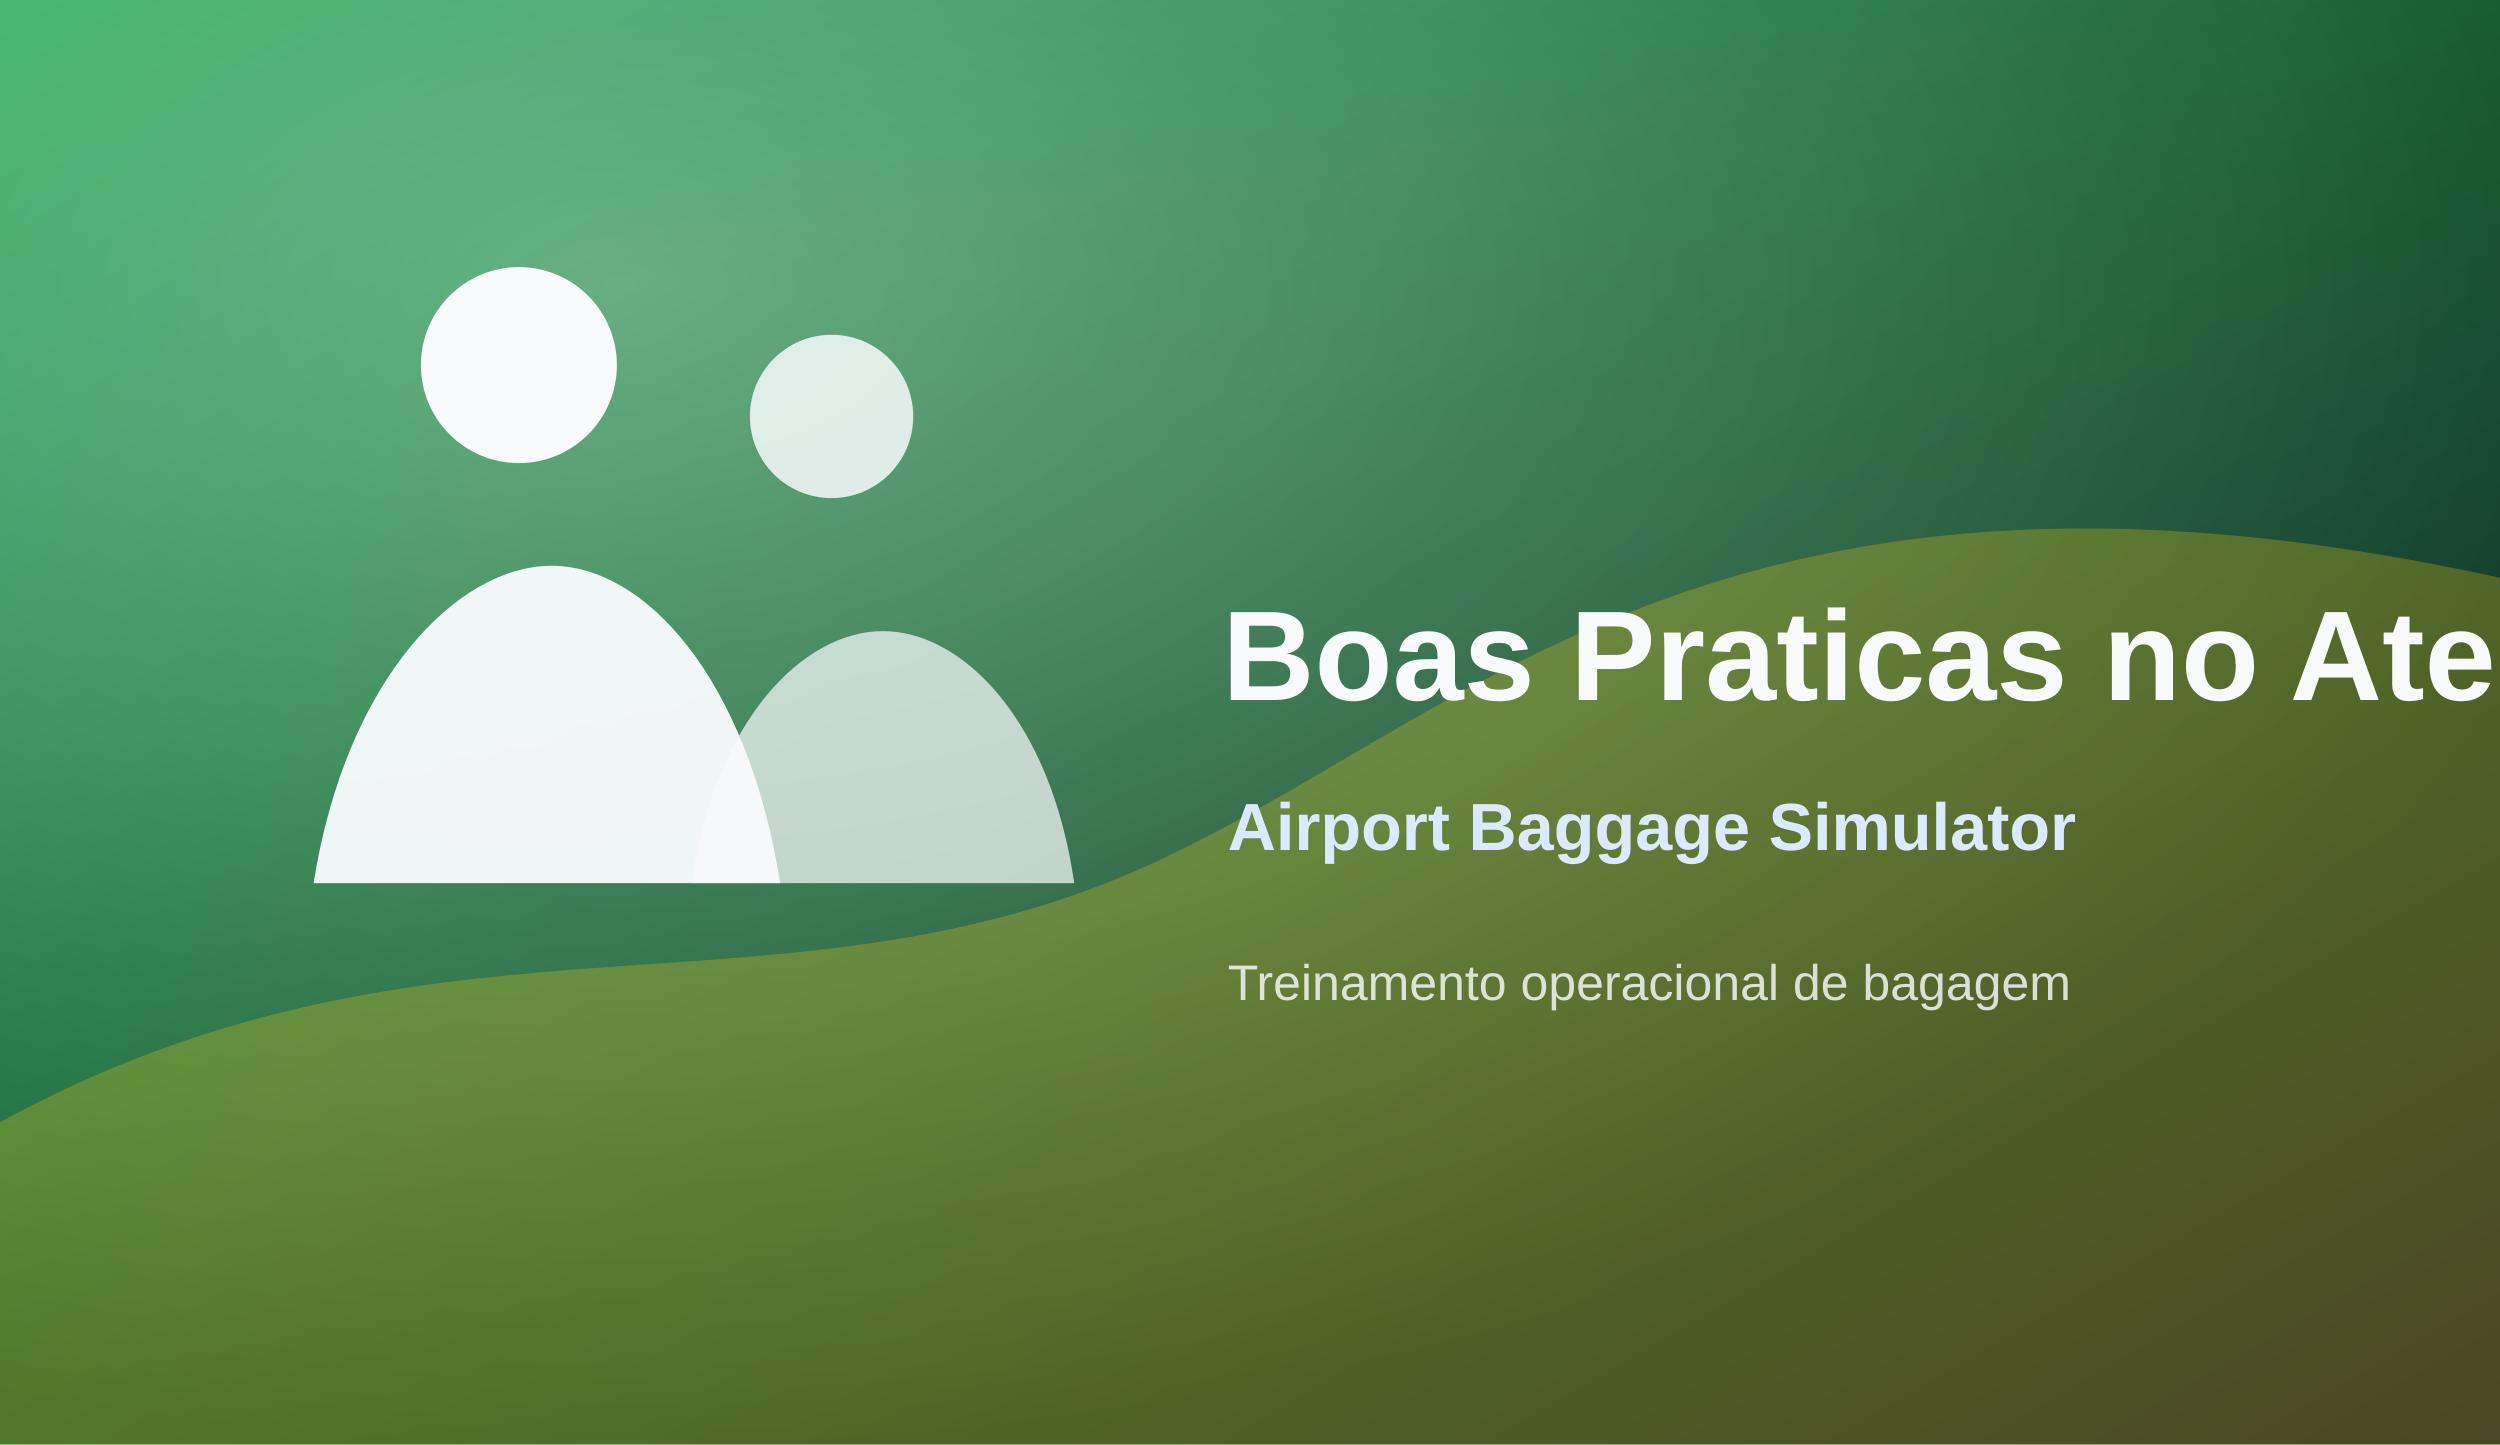
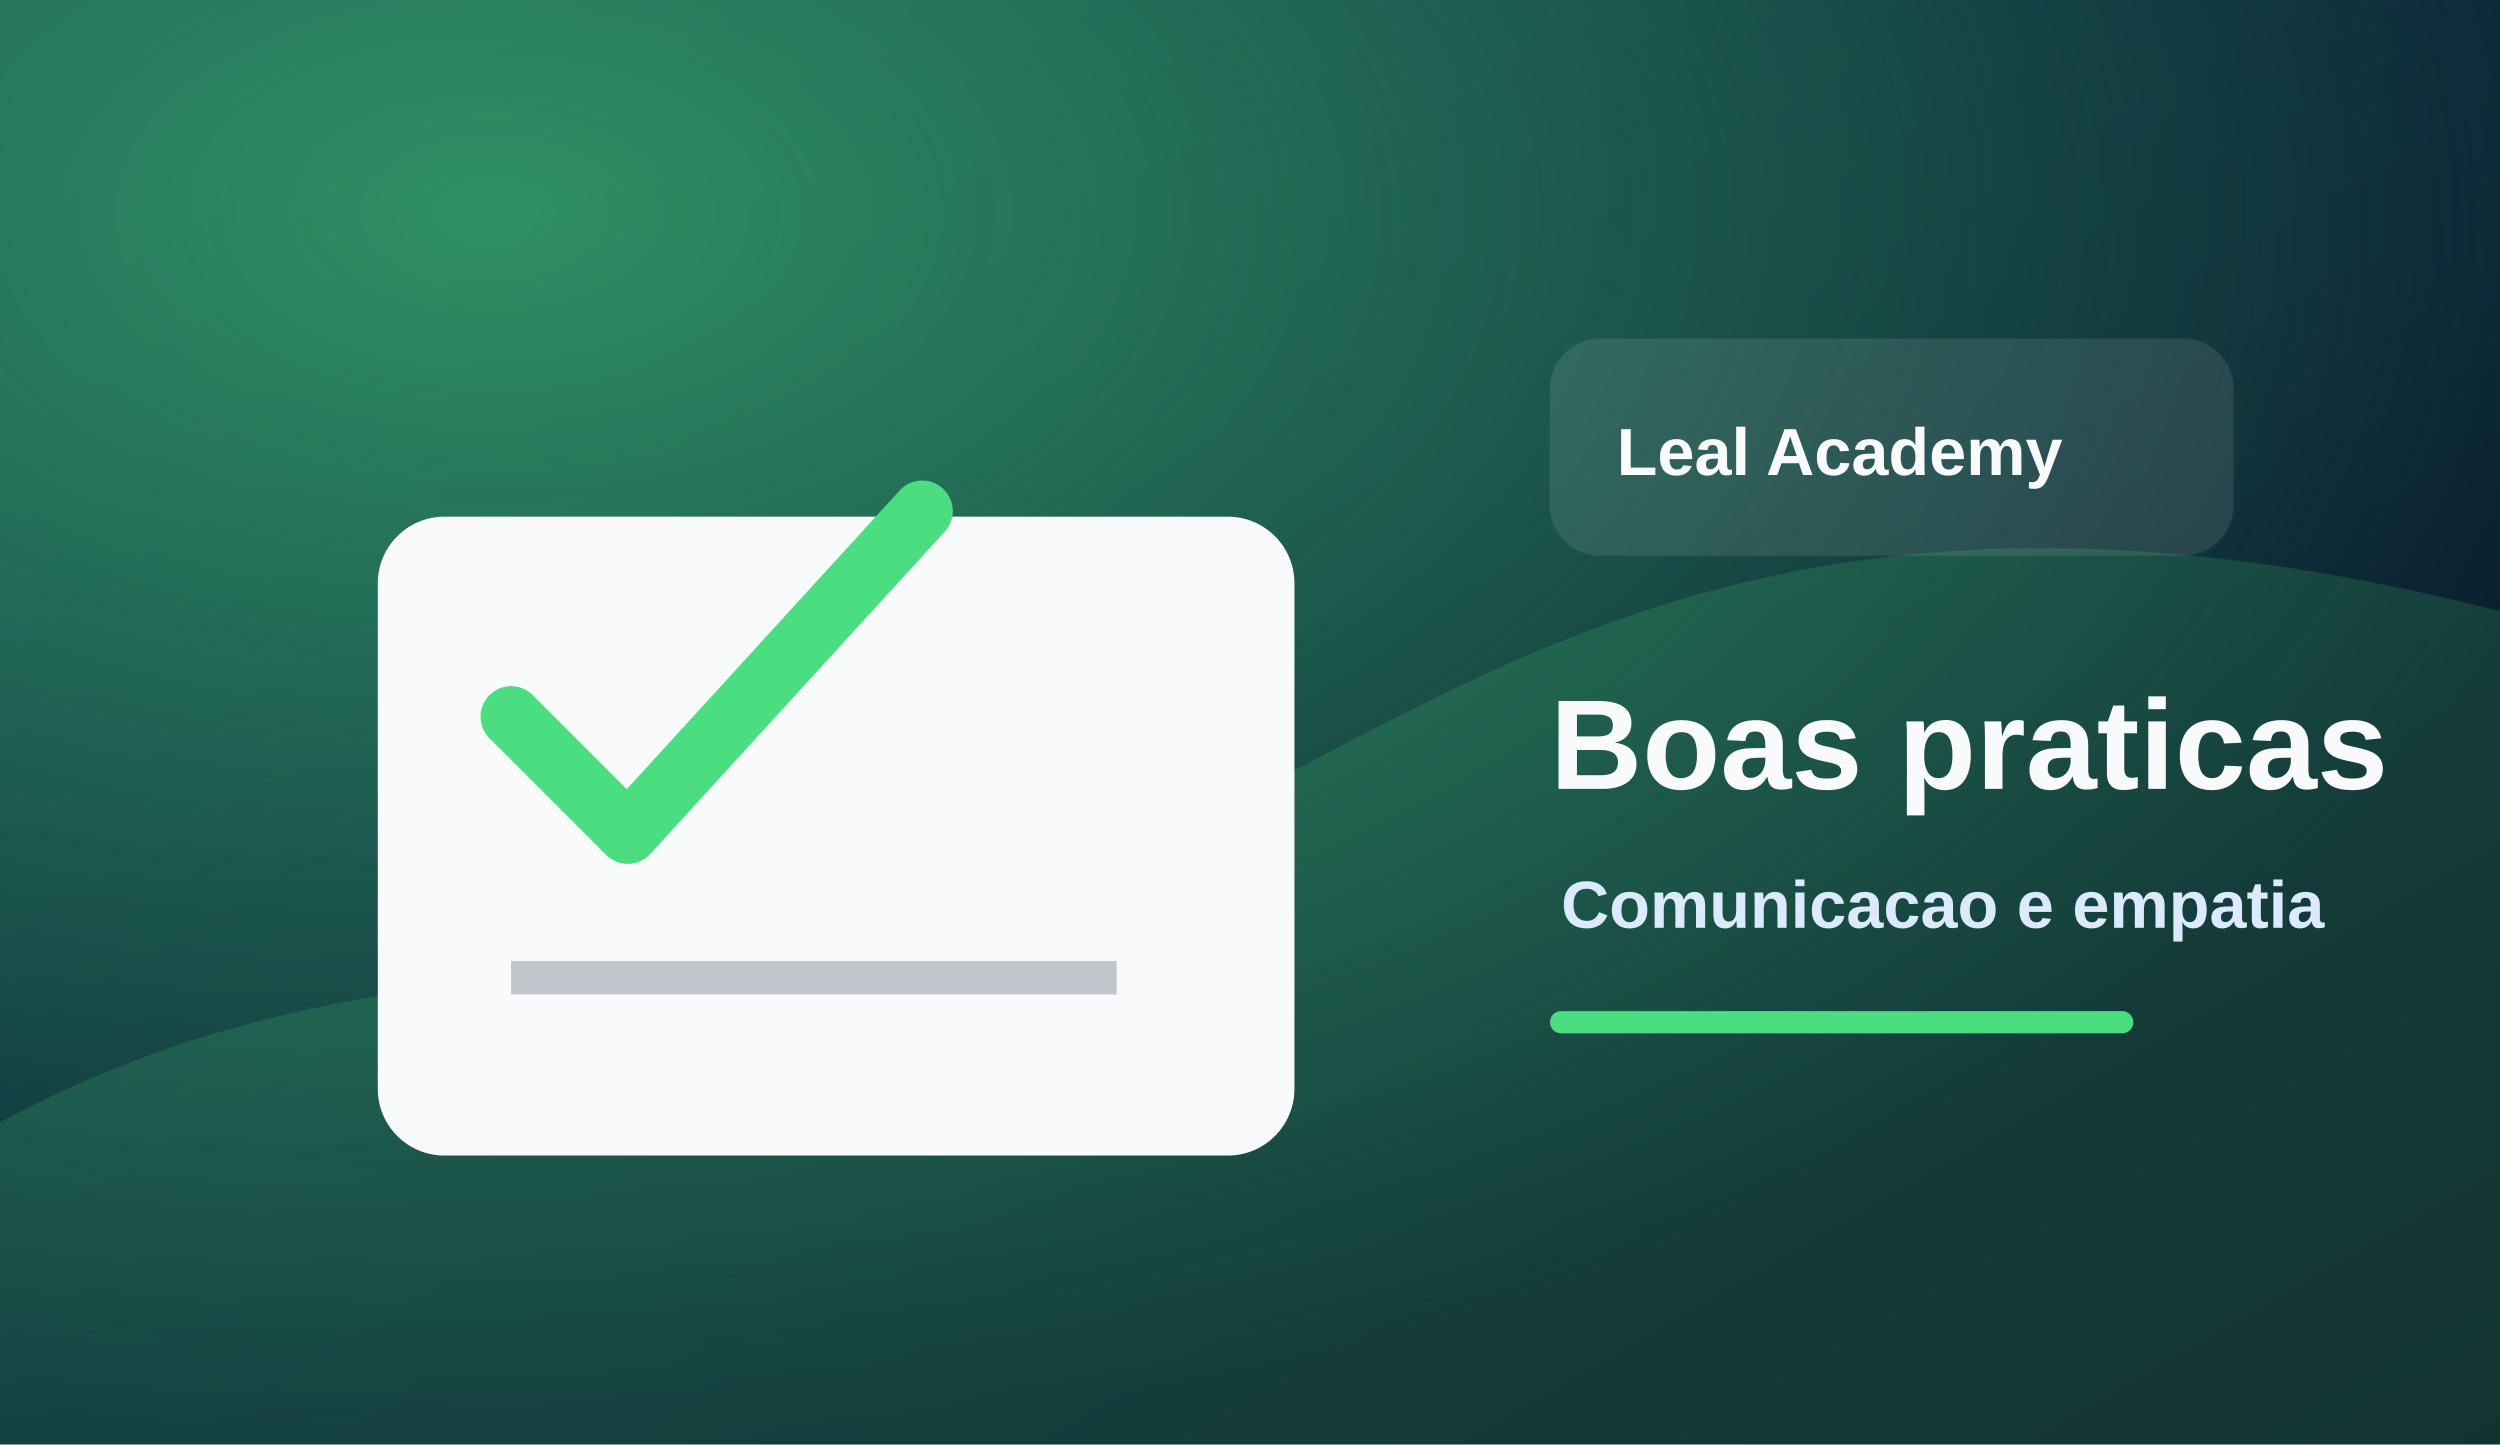
- <svg xmlns="http://www.w3.org/2000/svg" width="900" height="520" viewBox="0 0 900 520" role="img" aria-label="Boas Praticas no Atendimento ao Cliente">
+ <svg xmlns="http://www.w3.org/2000/svg" width="900" height="520" viewBox="0 0 900 520" role="img" aria-label="Boas praticas">
  <defs>
-     <linearGradient id="g" x1="0" x2="1" y1="0" y2="1">
-       <stop offset="0" stop-color="#16a34a" />
-       <stop offset=".55" stop-color="#14532d" />
-       <stop offset="1" stop-color="#0f172a" />
+     <linearGradient id="bg" x1="0" x2="1" y1="0" y2="1">
+       <stop offset="0" stop-color="#0f3448" />
+       <stop offset=".55" stop-color="#0b2436" />
+       <stop offset="1" stop-color="#071421" />
    </linearGradient>
-     <radialGradient id="light" cx=".25" cy=".2" r=".8">
-       <stop offset="0" stop-color="#ffffff" stop-opacity=".35" />
-       <stop offset="1" stop-color="#ffffff" stop-opacity="0" />
+     <radialGradient id="halo" cx=".20" cy=".15" r=".85">
+       <stop offset="0" stop-color="#4ade80" stop-opacity=".55" />
+       <stop offset="1" stop-color="#4ade80" stop-opacity="0" />
    </radialGradient>
  </defs>
-   <rect width="900" height="520" fill="url(#g)" />
-   <rect width="900" height="520" fill="url(#light)" />
-   <path d="M0 404c150-82 270-36 398-86 122-48 210-174 502-110v312H0z" fill="#facc15" opacity=".26" />
-   <g transform="translate(44 34) scale(.84)" fill="none" stroke-linecap="round" stroke-linejoin="round">
-     <circle cx="170" cy="116" r="42" fill="#f8fafc" />
-     <circle cx="304" cy="138" r="35" fill="#f8fafc" opacity=".85" />
-     <path d="M82 338c14-88 62-136 102-136s84 48 98 136" fill="#f8fafc" opacity=".96" />
-     <path d="M244 338c10-70 48-108 82-108s72 38 82 108" fill="#f8fafc" opacity=".72" />
+   <rect width="900" height="520" fill="url(#bg)" />
+   <rect width="900" height="520" fill="url(#halo)" />
+   <path d="M0 404c138-74 250-38 384-88 132-50 232-168 516-96v300H0z" fill="#4ade80" opacity=".16" />
+   <g transform="translate(42 38)">
+     <rect x="94" y="148" width="330" height="230" rx="24" fill="#f8fafc" />
+     <path d="M142 220l42 42 106-116" stroke="#4ade80" stroke-width="22" fill="none" stroke-linecap="round" stroke-linejoin="round" />
+     <path d="M142 314h218" stroke="#0f172a" stroke-width="12" opacity=".24" />
  </g>
-   <text x="440" y="252" fill="#f8fafc" font-family="Segoe UI, Arial, sans-serif" font-size="46" font-weight="800">Boas Praticas no Atendimento ao Clie</text>
-   <text x="442" y="306" fill="#dbeafe" font-family="Segoe UI, Arial, sans-serif" font-size="24" font-weight="600">Airport Baggage Simulator</text>
-   <text x="442" y="360" fill="#f8fafc" opacity=".82" font-family="Segoe UI, Arial, sans-serif" font-size="18">Treinamento operacional de bagagem</text>
+   <rect x="558" y="122" width="246" height="78" rx="18" fill="#ffffff" opacity=".10" stroke="#ffffff" stroke-opacity=".22" />
+   <text x="582" y="171" fill="#f8fafc" font-family="Segoe UI, Arial, sans-serif" font-size="24" font-weight="800">Leal Academy</text>
+   <text x="558" y="284" fill="#f8fafc" font-family="Segoe UI, Arial, sans-serif" font-size="46" font-weight="900">Boas praticas</text>
+   <text x="562" y="334" fill="#dbeafe" font-family="Segoe UI, Arial, sans-serif" font-size="24" font-weight="700">Comunicacao e empatia</text>
+   <path d="M562 368h202" stroke="#4ade80" stroke-width="8" stroke-linecap="round" />
</svg>
